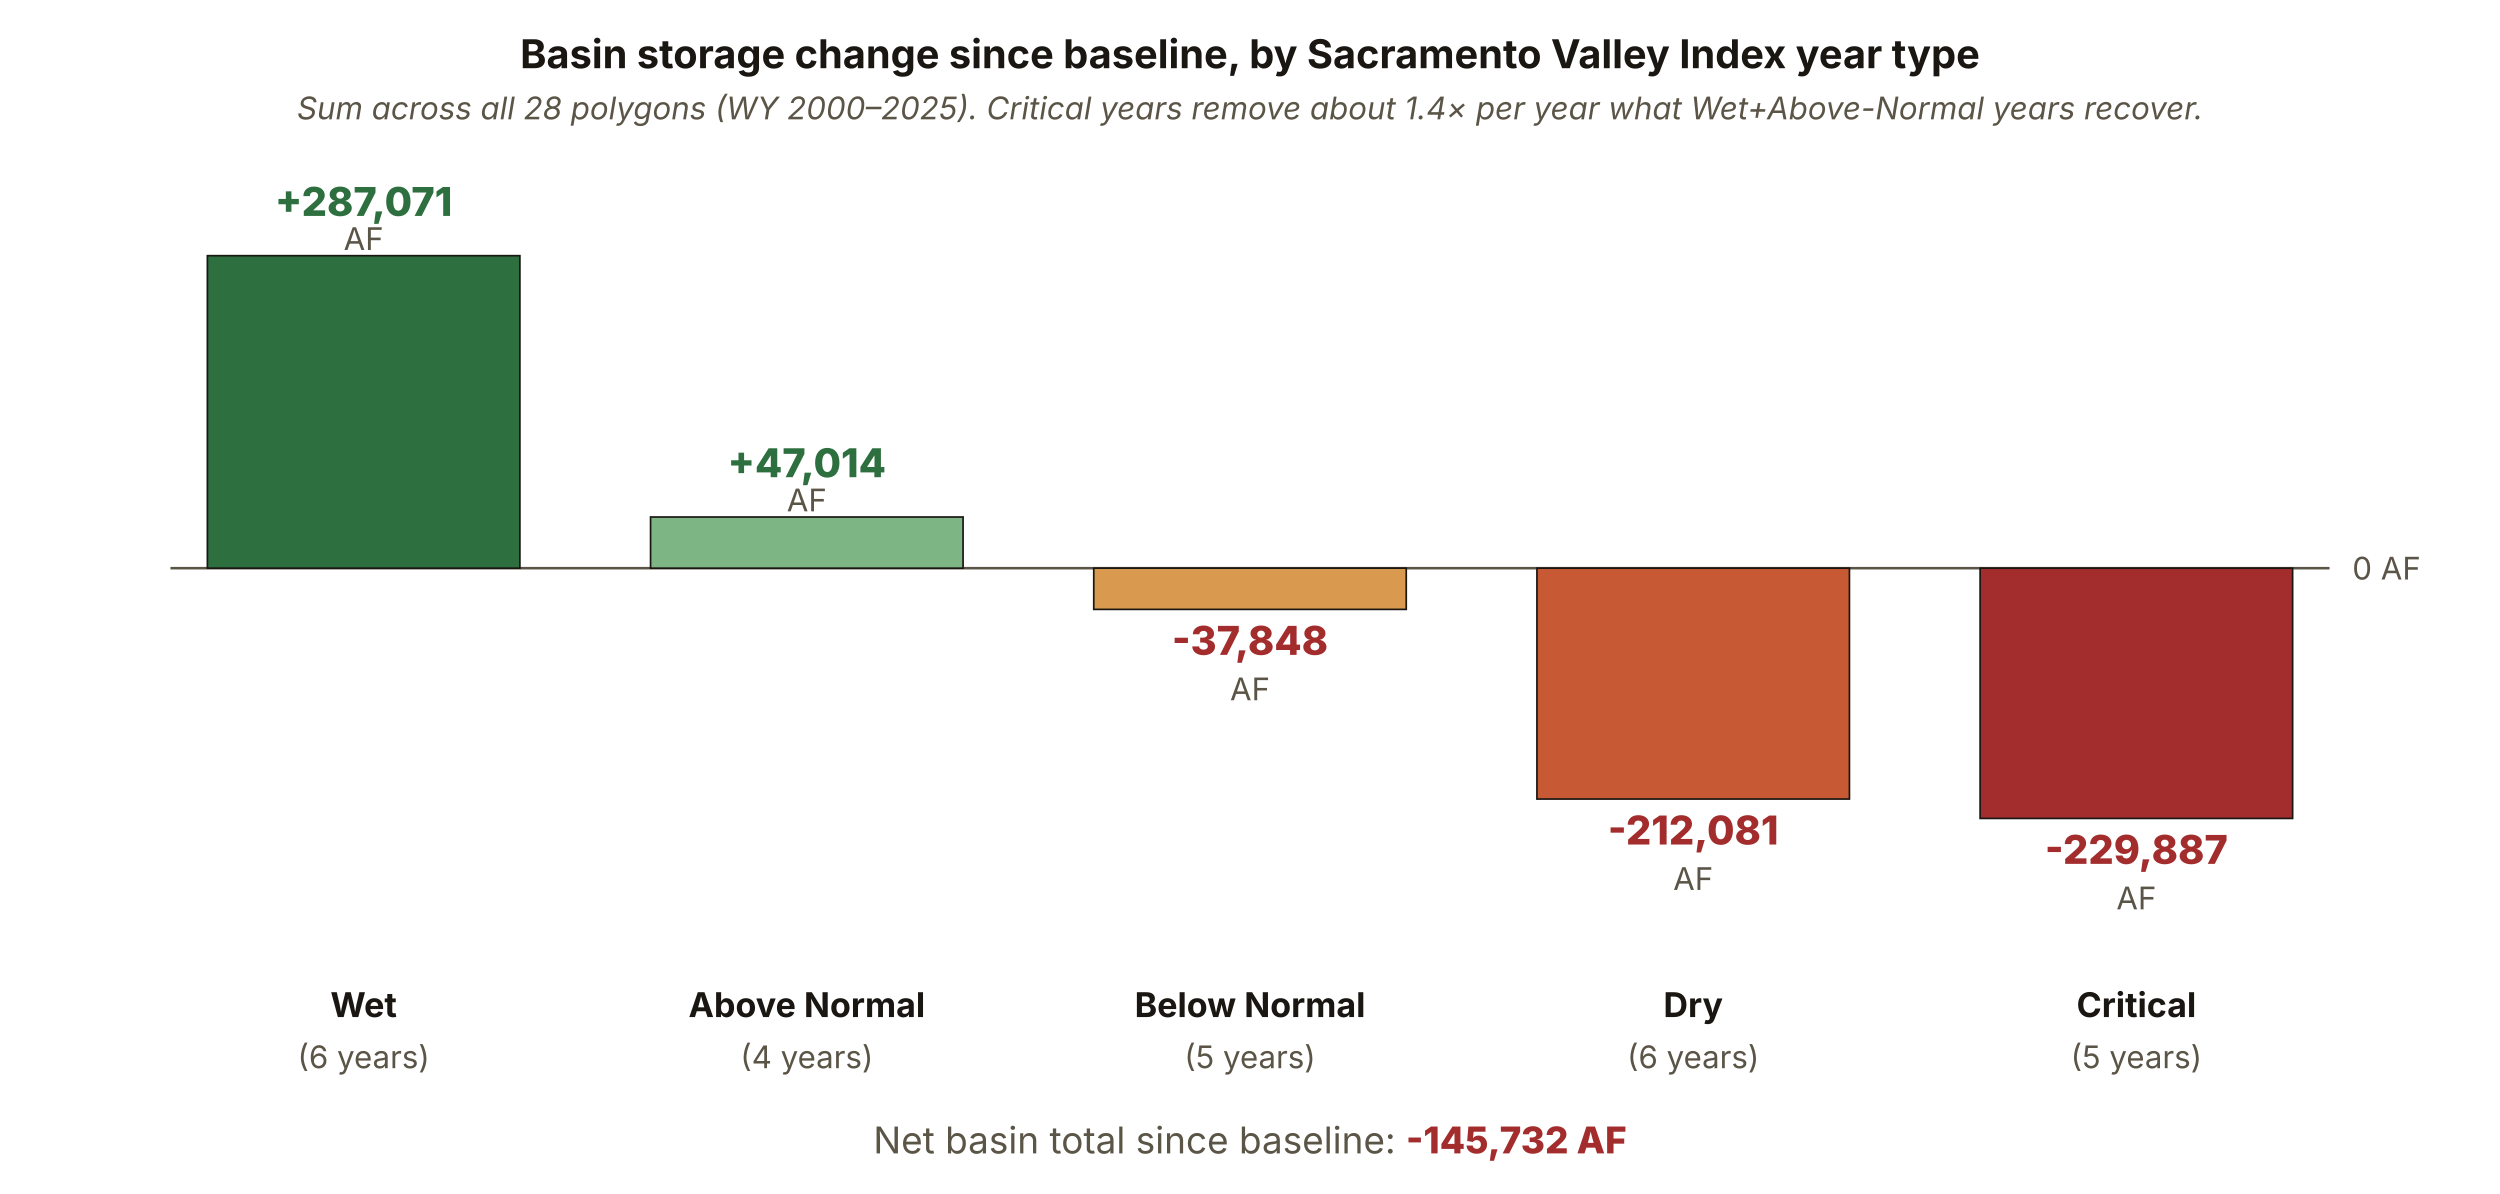
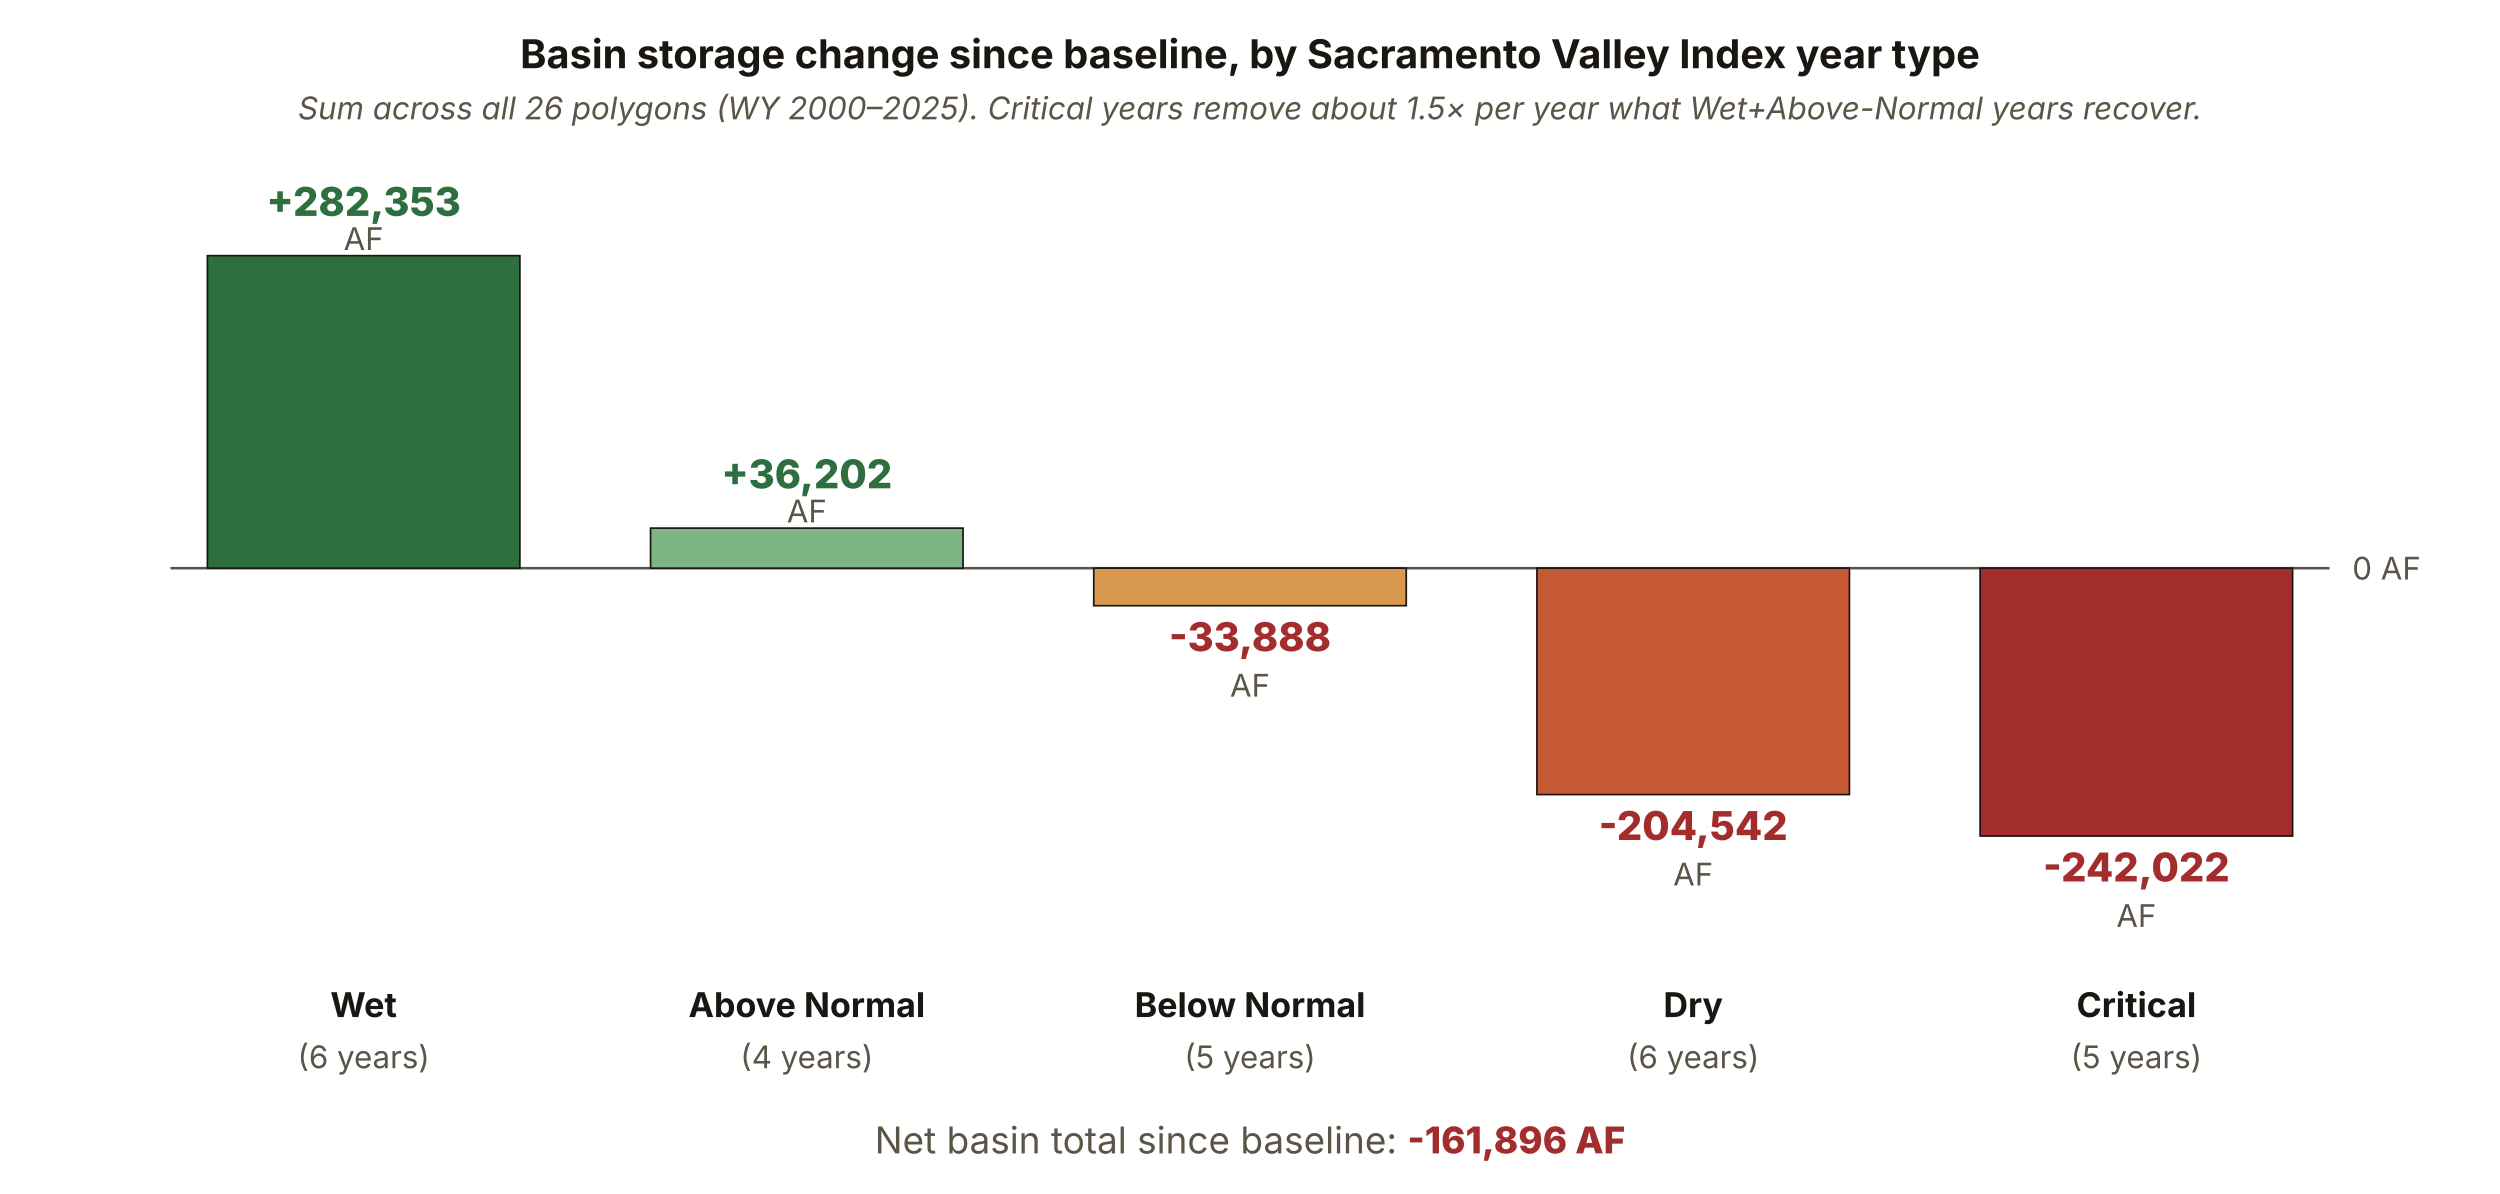
<svg xmlns="http://www.w3.org/2000/svg" viewBox="0 0 880 420" style="background:#fafaf7;font-family:'Inter',ui-sans-serif,system-ui;width:100%;height:auto;display:block;">
  <text x="440.0" y="24" text-anchor="middle" font-size="14" font-weight="700" fill="#1a1612">Basin storage change since baseline, by Sacramento Valley Index year type</text>
-   <text x="440.0" y="42" text-anchor="middle" font-size="11" fill="#5b5547" font-style="italic">Sum across all 28 polygons (WY 2000–2025). Critical years remove about 1.4× per year what Wet+Above-Normal years recover.</text>
+   <text x="440.0" y="42" text-anchor="middle" font-size="11" fill="#5b5547" font-style="italic">Sum across all 26 polygons (WY 2000–2025). Critical years remove about 1.5× per year what Wet+Above-Normal years recover.</text>
  <line x1="60" y1="200" x2="820" y2="200" stroke="#5b5547" stroke-width="0.9" />
  <text x="828" y="204" font-size="11" fill="#5b5547">0 AF</text>
  <rect x="73.0" y="90.0" width="110" height="110.0" fill="#2e6f3f" stroke="#1a1612" stroke-width="0.6" />
-   <text x="128.0" y="76.0" text-anchor="middle" font-size="14" font-weight="800" fill="#2e6f3f">+287,071</text>
+   <text x="128.0" y="76.0" text-anchor="middle" font-size="14" font-weight="800" fill="#2e6f3f">+282,353</text>
  <text x="128.0" y="88.0" text-anchor="middle" font-size="11" fill="#5b5547">AF</text>
  <text x="128.0" y="358" text-anchor="middle" font-size="12" font-weight="700" fill="#1a1612">Wet</text>
  <text x="128.0" y="376" text-anchor="middle" font-size="11" fill="#5b5547">(6 years)</text>
-   <rect x="229.0" y="181.985" width="110" height="18.015" fill="#7eb585" stroke="#1a1612" stroke-width="0.6" />
-   <text x="284.0" y="167.985" text-anchor="middle" font-size="14" font-weight="800" fill="#2e6f3f">+47,014</text>
-   <text x="284.0" y="179.985" text-anchor="middle" font-size="11" fill="#5b5547">AF</text>
+   <rect x="229.0" y="185.896" width="110" height="14.104" fill="#7eb585" stroke="#1a1612" stroke-width="0.6" />
+   <text x="284.0" y="171.896" text-anchor="middle" font-size="14" font-weight="800" fill="#2e6f3f">+36,202</text>
+   <text x="284.0" y="183.896" text-anchor="middle" font-size="11" fill="#5b5547">AF</text>
  <text x="284.0" y="358" text-anchor="middle" font-size="12" font-weight="700" fill="#1a1612">Above Normal</text>
  <text x="284.0" y="376" text-anchor="middle" font-size="11" fill="#5b5547">(4 years)</text>
-   <rect x="385.0" y="200" width="110" height="14.503" fill="#d99a4f" stroke="#1a1612" stroke-width="0.6" />
-   <text x="440.0" y="230.503" text-anchor="middle" font-size="14" font-weight="800" fill="#a32d2d">-37,848</text>
-   <text x="440.0" y="246.503" text-anchor="middle" font-size="11" fill="#5b5547">AF</text>
+   <rect x="385.0" y="200" width="110" height="13.202" fill="#d99a4f" stroke="#1a1612" stroke-width="0.6" />
+   <text x="440.0" y="229.202" text-anchor="middle" font-size="14" font-weight="800" fill="#a32d2d">-33,888</text>
+   <text x="440.0" y="245.202" text-anchor="middle" font-size="11" fill="#5b5547">AF</text>
  <text x="440.0" y="358" text-anchor="middle" font-size="12" font-weight="700" fill="#1a1612">Below Normal</text>
  <text x="440.0" y="376" text-anchor="middle" font-size="11" fill="#5b5547">(5 years)</text>
-   <rect x="541.0" y="200" width="110" height="81.265" fill="#c75a35" stroke="#1a1612" stroke-width="0.6" />
-   <text x="596.0" y="297.265" text-anchor="middle" font-size="14" font-weight="800" fill="#a32d2d">-212,081</text>
-   <text x="596.0" y="313.265" text-anchor="middle" font-size="11" fill="#5b5547">AF</text>
+   <rect x="541.0" y="200" width="110" height="79.686" fill="#c75a35" stroke="#1a1612" stroke-width="0.6" />
+   <text x="596.0" y="295.686" text-anchor="middle" font-size="14" font-weight="800" fill="#a32d2d">-204,542</text>
+   <text x="596.0" y="311.686" text-anchor="middle" font-size="11" fill="#5b5547">AF</text>
  <text x="596.0" y="358" text-anchor="middle" font-size="12" font-weight="700" fill="#1a1612">Dry</text>
  <text x="596.0" y="376" text-anchor="middle" font-size="11" fill="#5b5547">(6 years)</text>
-   <rect x="697.0" y="200" width="110" height="88.088" fill="#a32d2d" stroke="#1a1612" stroke-width="0.6" />
-   <text x="752.0" y="304.088" text-anchor="middle" font-size="14" font-weight="800" fill="#a32d2d">-229,887</text>
-   <text x="752.0" y="320.088" text-anchor="middle" font-size="11" fill="#5b5547">AF</text>
+   <rect x="697.0" y="200" width="110" height="94.287" fill="#a32d2d" stroke="#1a1612" stroke-width="0.6" />
+   <text x="752.0" y="310.287" text-anchor="middle" font-size="14" font-weight="800" fill="#a32d2d">-242,022</text>
+   <text x="752.0" y="326.287" text-anchor="middle" font-size="11" fill="#5b5547">AF</text>
  <text x="752.0" y="358" text-anchor="middle" font-size="12" font-weight="700" fill="#1a1612">Critical</text>
  <text x="752.0" y="376" text-anchor="middle" font-size="11" fill="#5b5547">(5 years)</text>
-   <text x="440.0" y="406" text-anchor="middle" font-size="13" fill="#5b5547">Net basin total since baseline: <tspan font-weight="800" fill="#a32d2d">-145,732 AF</tspan>
+   <text x="440.0" y="406" text-anchor="middle" font-size="13" fill="#5b5547">Net basin total since baseline: <tspan font-weight="800" fill="#a32d2d">-161,896 AF</tspan>
  </text>
</svg>
